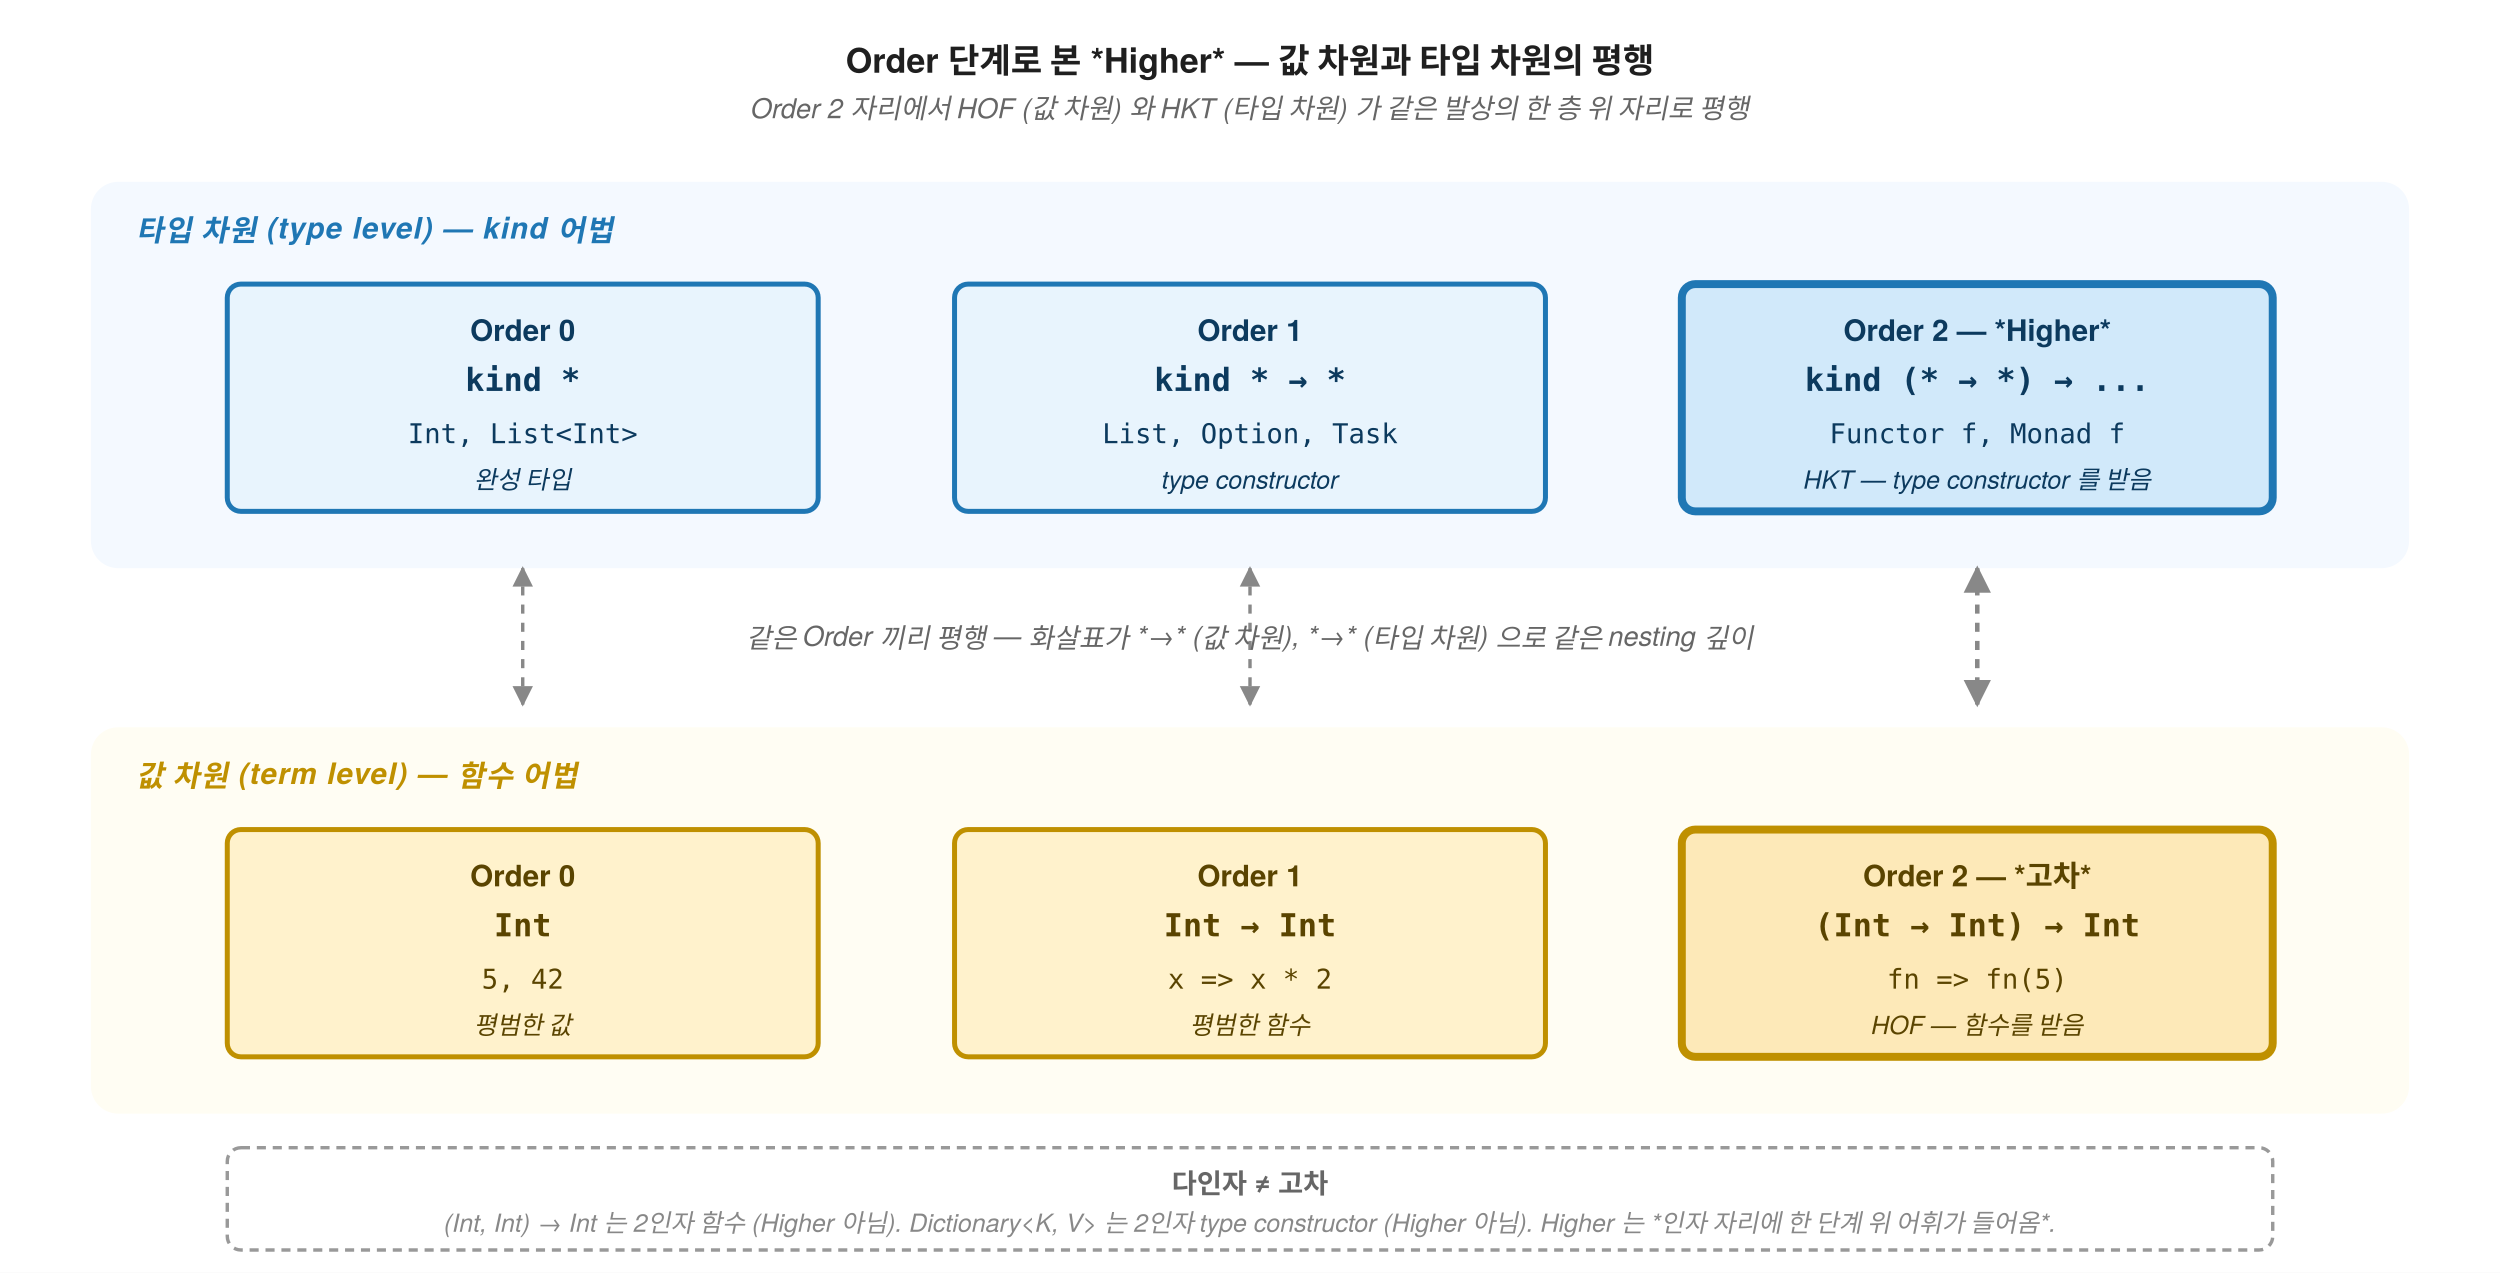
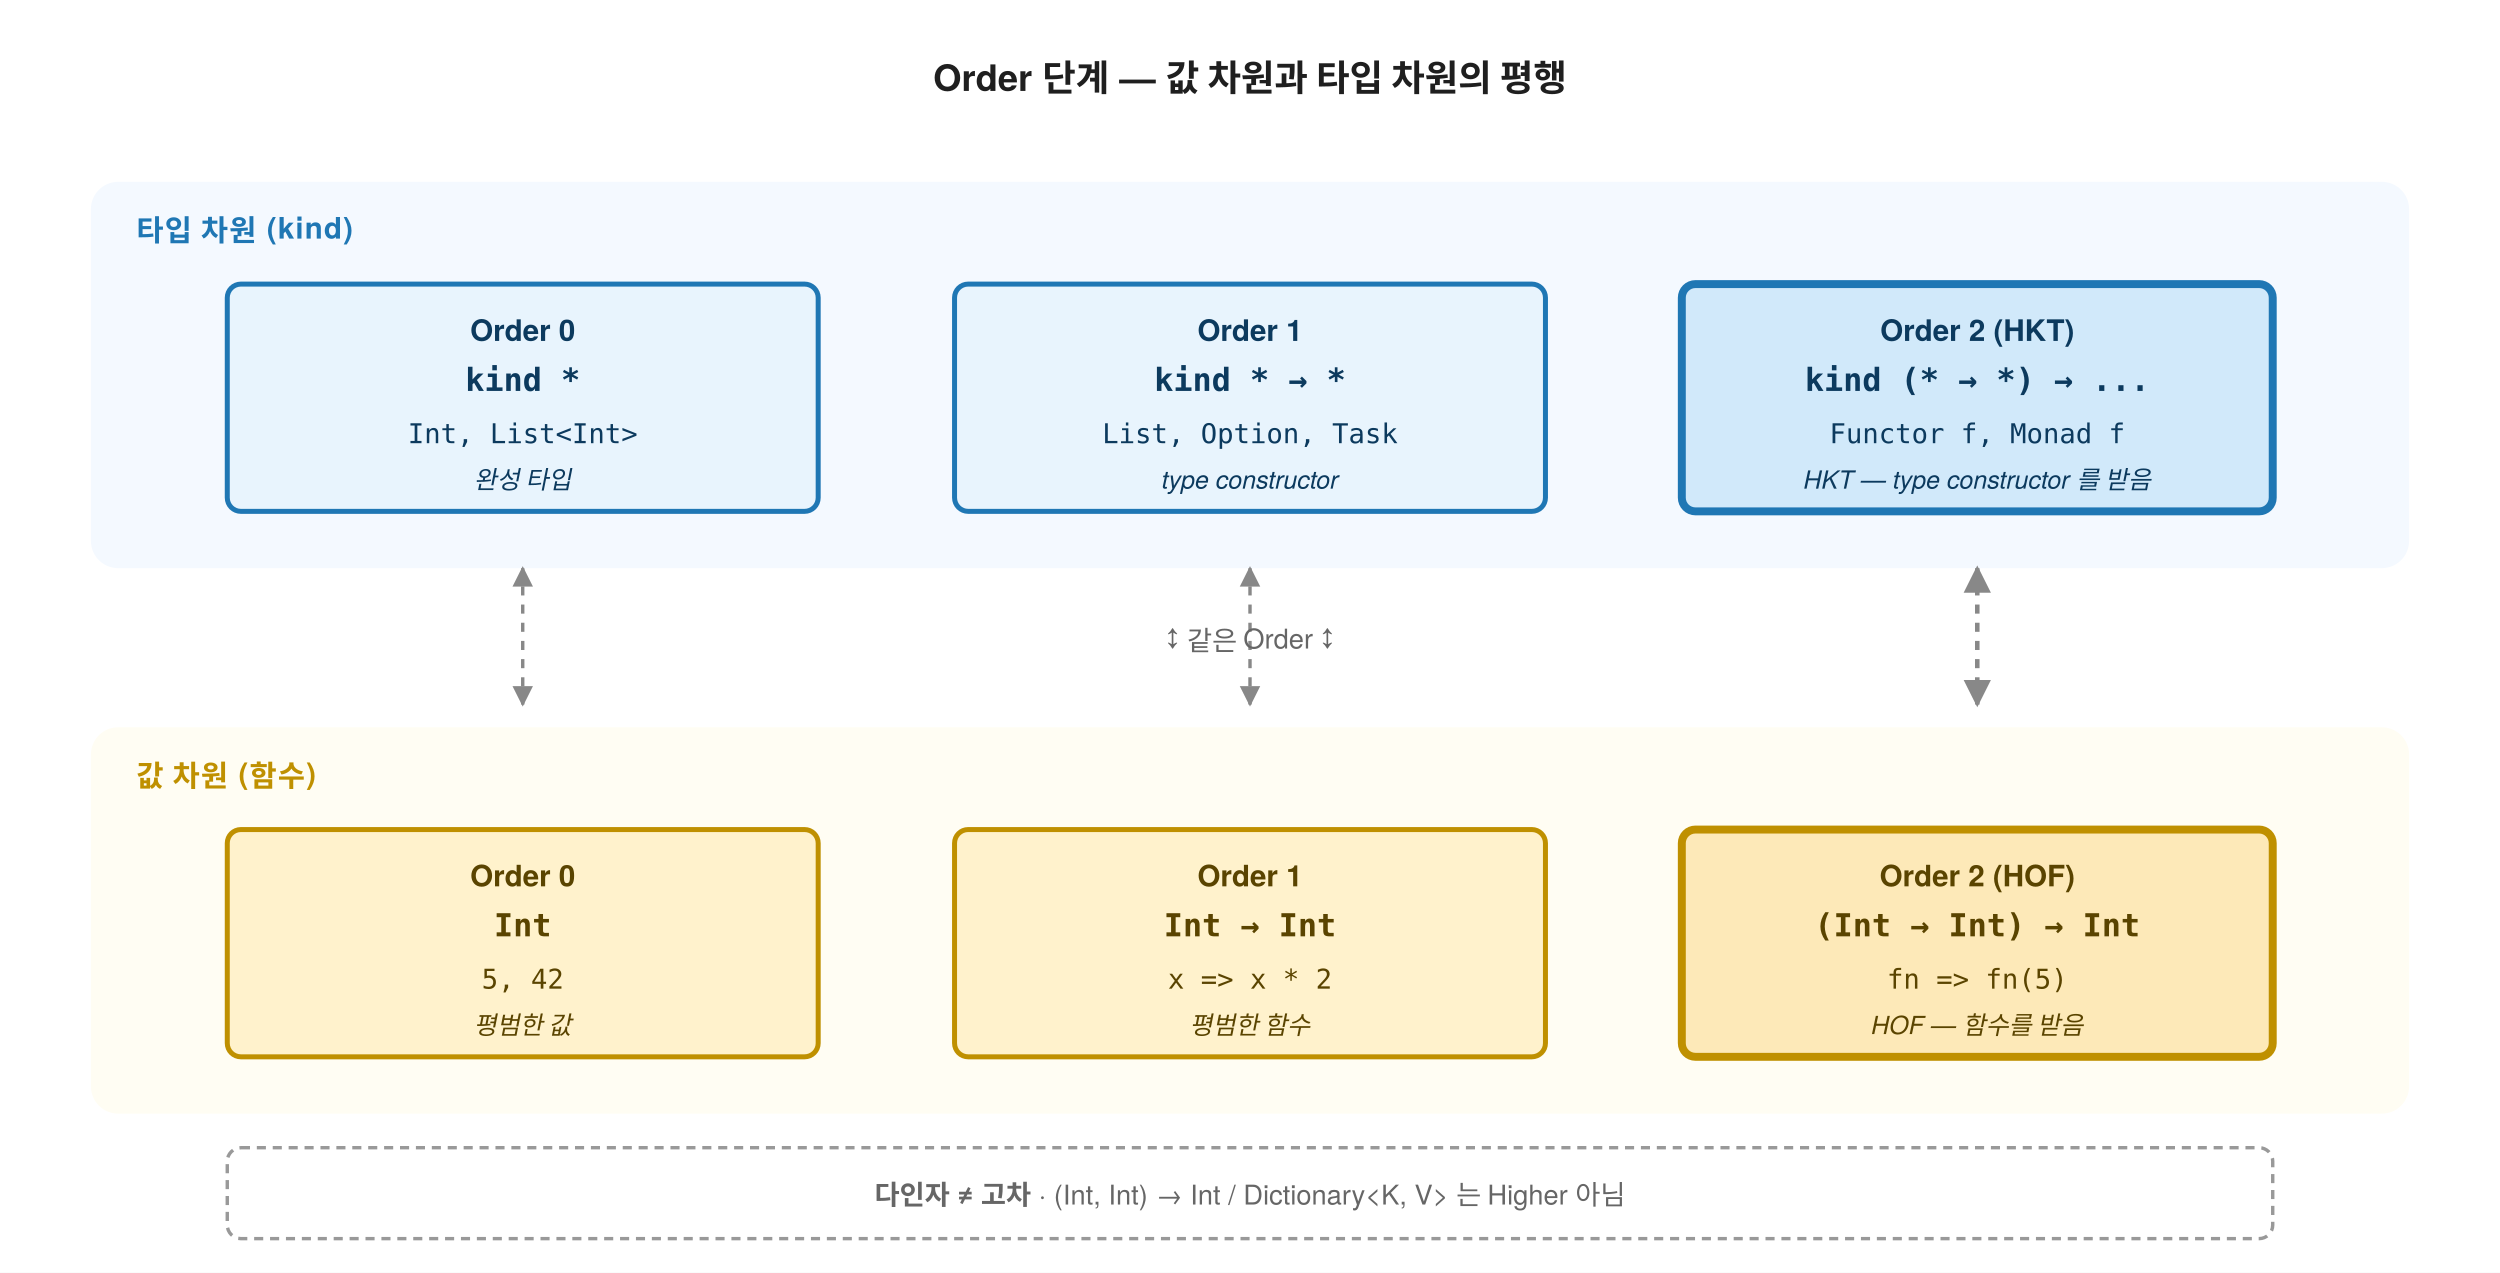
<svg xmlns="http://www.w3.org/2000/svg" viewBox="0 0 1100 560" font-family="'Helvetica Neue', 'Noto Sans KR', sans-serif">
  <defs>
    <marker id="arrow-parallel" viewBox="0 0 10 10" refX="9" refY="5" markerWidth="6" markerHeight="6" orient="auto-start-reverse">
      <path d="M0,0 L10,5 L0,10 z" fill="#888" />
    </marker>
  </defs>
  <rect width="1100" height="560" fill="#ffffff" />
-   <text x="550" y="32" font-size="15" fill="#1f1f1f" text-anchor="middle" font-weight="bold">Order 단계로 본 *Higher* — 값 차원과 타입 차원의 평행</text>
-   <text x="550" y="52" font-size="12" fill="#666" text-anchor="middle" font-style="italic">Order 2 자리에서 HOF (값 차원) 와 HKT (타입 차원) 가 같은 발상의 한 층 위 자리로 평행</text>
+   <text x="550" y="40" font-size="16" fill="#1f1f1f" text-anchor="middle" font-weight="bold">Order 단계 — 값 차원과 타입 차원의 평행</text>
  <rect x="40" y="80" width="1020" height="170" fill="#f4f9ff" stroke="none" rx="12" />
-   <text x="60" y="106" font-size="13" fill="#1f77b4" font-style="italic" font-weight="bold" letter-spacing="0.5">타입 차원 (type level) — kind 어법</text>
+   <text x="60" y="106" font-size="13" fill="#1f77b4" font-weight="bold" letter-spacing="0.5">타입 차원 (kind)</text>
  <rect x="100" y="125" width="260" height="100" fill="#e8f4fd" stroke="#1f77b4" stroke-width="2.2" rx="6" />
  <text x="230" y="150" font-size="13" fill="#0c3a5e" text-anchor="middle" font-weight="bold">Order 0</text>
  <text x="230" y="172" font-size="14" fill="#0c3a5e" text-anchor="middle" font-family="'Consolas', monospace" font-weight="bold">kind  *</text>
  <text x="230" y="195" font-size="12" fill="#0c3a5e" text-anchor="middle" font-family="'Consolas', monospace">Int, List&lt;Int&gt;</text>
  <text x="230" y="215" font-size="11" fill="#0c3a5e" text-anchor="middle" font-style="italic">완성 타입</text>
  <rect x="420" y="125" width="260" height="100" fill="#e8f4fd" stroke="#1f77b4" stroke-width="2.2" rx="6" />
  <text x="550" y="150" font-size="13" fill="#0c3a5e" text-anchor="middle" font-weight="bold">Order 1</text>
  <text x="550" y="172" font-size="14" fill="#0c3a5e" text-anchor="middle" font-family="'Consolas', monospace" font-weight="bold">kind  * → *</text>
  <text x="550" y="195" font-size="12" fill="#0c3a5e" text-anchor="middle" font-family="'Consolas', monospace">List, Option, Task</text>
  <text x="550" y="215" font-size="11" fill="#0c3a5e" text-anchor="middle" font-style="italic">type constructor</text>
  <rect x="740" y="125" width="260" height="100" fill="#d1e9fa" stroke="#1f77b4" stroke-width="3.5" rx="6" />
-   <text x="870" y="150" font-size="13" fill="#0c3a5e" text-anchor="middle" font-weight="bold">Order 2 — *Higher*</text>
+   <text x="870" y="150" font-size="13" fill="#0c3a5e" text-anchor="middle" font-weight="bold">Order 2 (HKT)</text>
  <text x="870" y="172" font-size="14" fill="#0c3a5e" text-anchor="middle" font-family="'Consolas', monospace" font-weight="bold">kind  (* → *) → ...</text>
  <text x="870" y="195" font-size="12" fill="#0c3a5e" text-anchor="middle" font-family="'Consolas', monospace">Functor f, Monad f</text>
  <text x="870" y="215" font-size="11" fill="#0c3a5e" text-anchor="middle" font-style="italic">HKT — type constructor 를 받음</text>
  <line x1="230" y1="250" x2="230" y2="310" stroke="#888" stroke-width="1.5" stroke-dasharray="4 4" marker-end="url(#arrow-parallel)" marker-start="url(#arrow-parallel)" />
  <line x1="550" y1="250" x2="550" y2="310" stroke="#888" stroke-width="1.5" stroke-dasharray="4 4" marker-end="url(#arrow-parallel)" marker-start="url(#arrow-parallel)" />
  <line x1="870" y1="250" x2="870" y2="310" stroke="#888" stroke-width="2" stroke-dasharray="4 4" marker-end="url(#arrow-parallel)" marker-start="url(#arrow-parallel)" />
-   <text x="550" y="285" font-size="12" fill="#666" text-anchor="middle" font-style="italic">같은 Order 끼리 평행 — 화살표가 *→* (값 차원), *→* (타입 차원) 으로 같은 nesting 깊이</text>
+   <text x="550" y="285" font-size="12" fill="#666" text-anchor="middle">↕ 같은 Order ↕</text>
  <rect x="40" y="320" width="1020" height="170" fill="#fffdf3" stroke="none" rx="12" />
-   <text x="60" y="346" font-size="13" fill="#bf9000" font-style="italic" font-weight="bold" letter-spacing="0.5">값 차원 (term level) — 함수 어법</text>
+   <text x="60" y="346" font-size="13" fill="#bf9000" font-weight="bold" letter-spacing="0.5">값 차원 (함수)</text>
  <rect x="100" y="365" width="260" height="100" fill="#fff2cc" stroke="#bf9000" stroke-width="2.2" rx="6" />
  <text x="230" y="390" font-size="13" fill="#5a4400" text-anchor="middle" font-weight="bold">Order 0</text>
  <text x="230" y="412" font-size="14" fill="#5a4400" text-anchor="middle" font-family="'Consolas', monospace" font-weight="bold">Int</text>
  <text x="230" y="435" font-size="12" fill="#5a4400" text-anchor="middle" font-family="'Consolas', monospace">5, 42</text>
  <text x="230" y="455" font-size="11" fill="#5a4400" text-anchor="middle" font-style="italic">평범한 값</text>
  <rect x="420" y="365" width="260" height="100" fill="#fff2cc" stroke="#bf9000" stroke-width="2.2" rx="6" />
  <text x="550" y="390" font-size="13" fill="#5a4400" text-anchor="middle" font-weight="bold">Order 1</text>
  <text x="550" y="412" font-size="14" fill="#5a4400" text-anchor="middle" font-family="'Consolas', monospace" font-weight="bold">Int → Int</text>
  <text x="550" y="435" font-size="12" fill="#5a4400" text-anchor="middle" font-family="'Consolas', monospace">x =&gt; x * 2</text>
  <text x="550" y="455" font-size="11" fill="#5a4400" text-anchor="middle" font-style="italic">평범한 함수</text>
  <rect x="740" y="365" width="260" height="100" fill="#fde9b8" stroke="#bf9000" stroke-width="3.5" rx="6" />
-   <text x="870" y="390" font-size="13" fill="#5a4400" text-anchor="middle" font-weight="bold">Order 2 — *고차*</text>
+   <text x="870" y="390" font-size="13" fill="#5a4400" text-anchor="middle" font-weight="bold">Order 2 (HOF)</text>
  <text x="870" y="412" font-size="14" fill="#5a4400" text-anchor="middle" font-family="'Consolas', monospace" font-weight="bold">(Int → Int) → Int</text>
  <text x="870" y="435" font-size="12" fill="#5a4400" text-anchor="middle" font-family="'Consolas', monospace">fn =&gt; fn(5)</text>
  <text x="870" y="455" font-size="11" fill="#5a4400" text-anchor="middle" font-style="italic">HOF — 함수를 받음</text>
-   <rect x="100" y="505" width="900" height="45" fill="#ffffff" stroke="#999999" stroke-width="1.5" stroke-dasharray="4 3" rx="6" />
-   <text x="550" y="525" font-size="12" fill="#666" text-anchor="middle" font-weight="bold">다인자 ≠ 고차</text>
-   <text x="550" y="542" font-size="11" fill="#888" text-anchor="middle" font-style="italic">(Int, Int) → Int 는 2인자 함수 (Higher 아님). Dictionary&lt;K, V&gt; 는 2인자 type constructor (Higher 아님). Higher 는 *인자 자리에 한 단계 위 어휘가 들어옴*.</text>
+   <rect x="100" y="505" width="900" height="40" fill="#ffffff" stroke="#999999" stroke-width="1.5" stroke-dasharray="4 3" rx="6" />
+   <text x="550" y="530" font-size="12" fill="#666" text-anchor="middle">
+     <tspan font-weight="bold">다인자 ≠ 고차</tspan>  ·  (Int, Int) → Int / Dictionary&lt;K, V&gt; 는 Higher 아님</text>
</svg>
